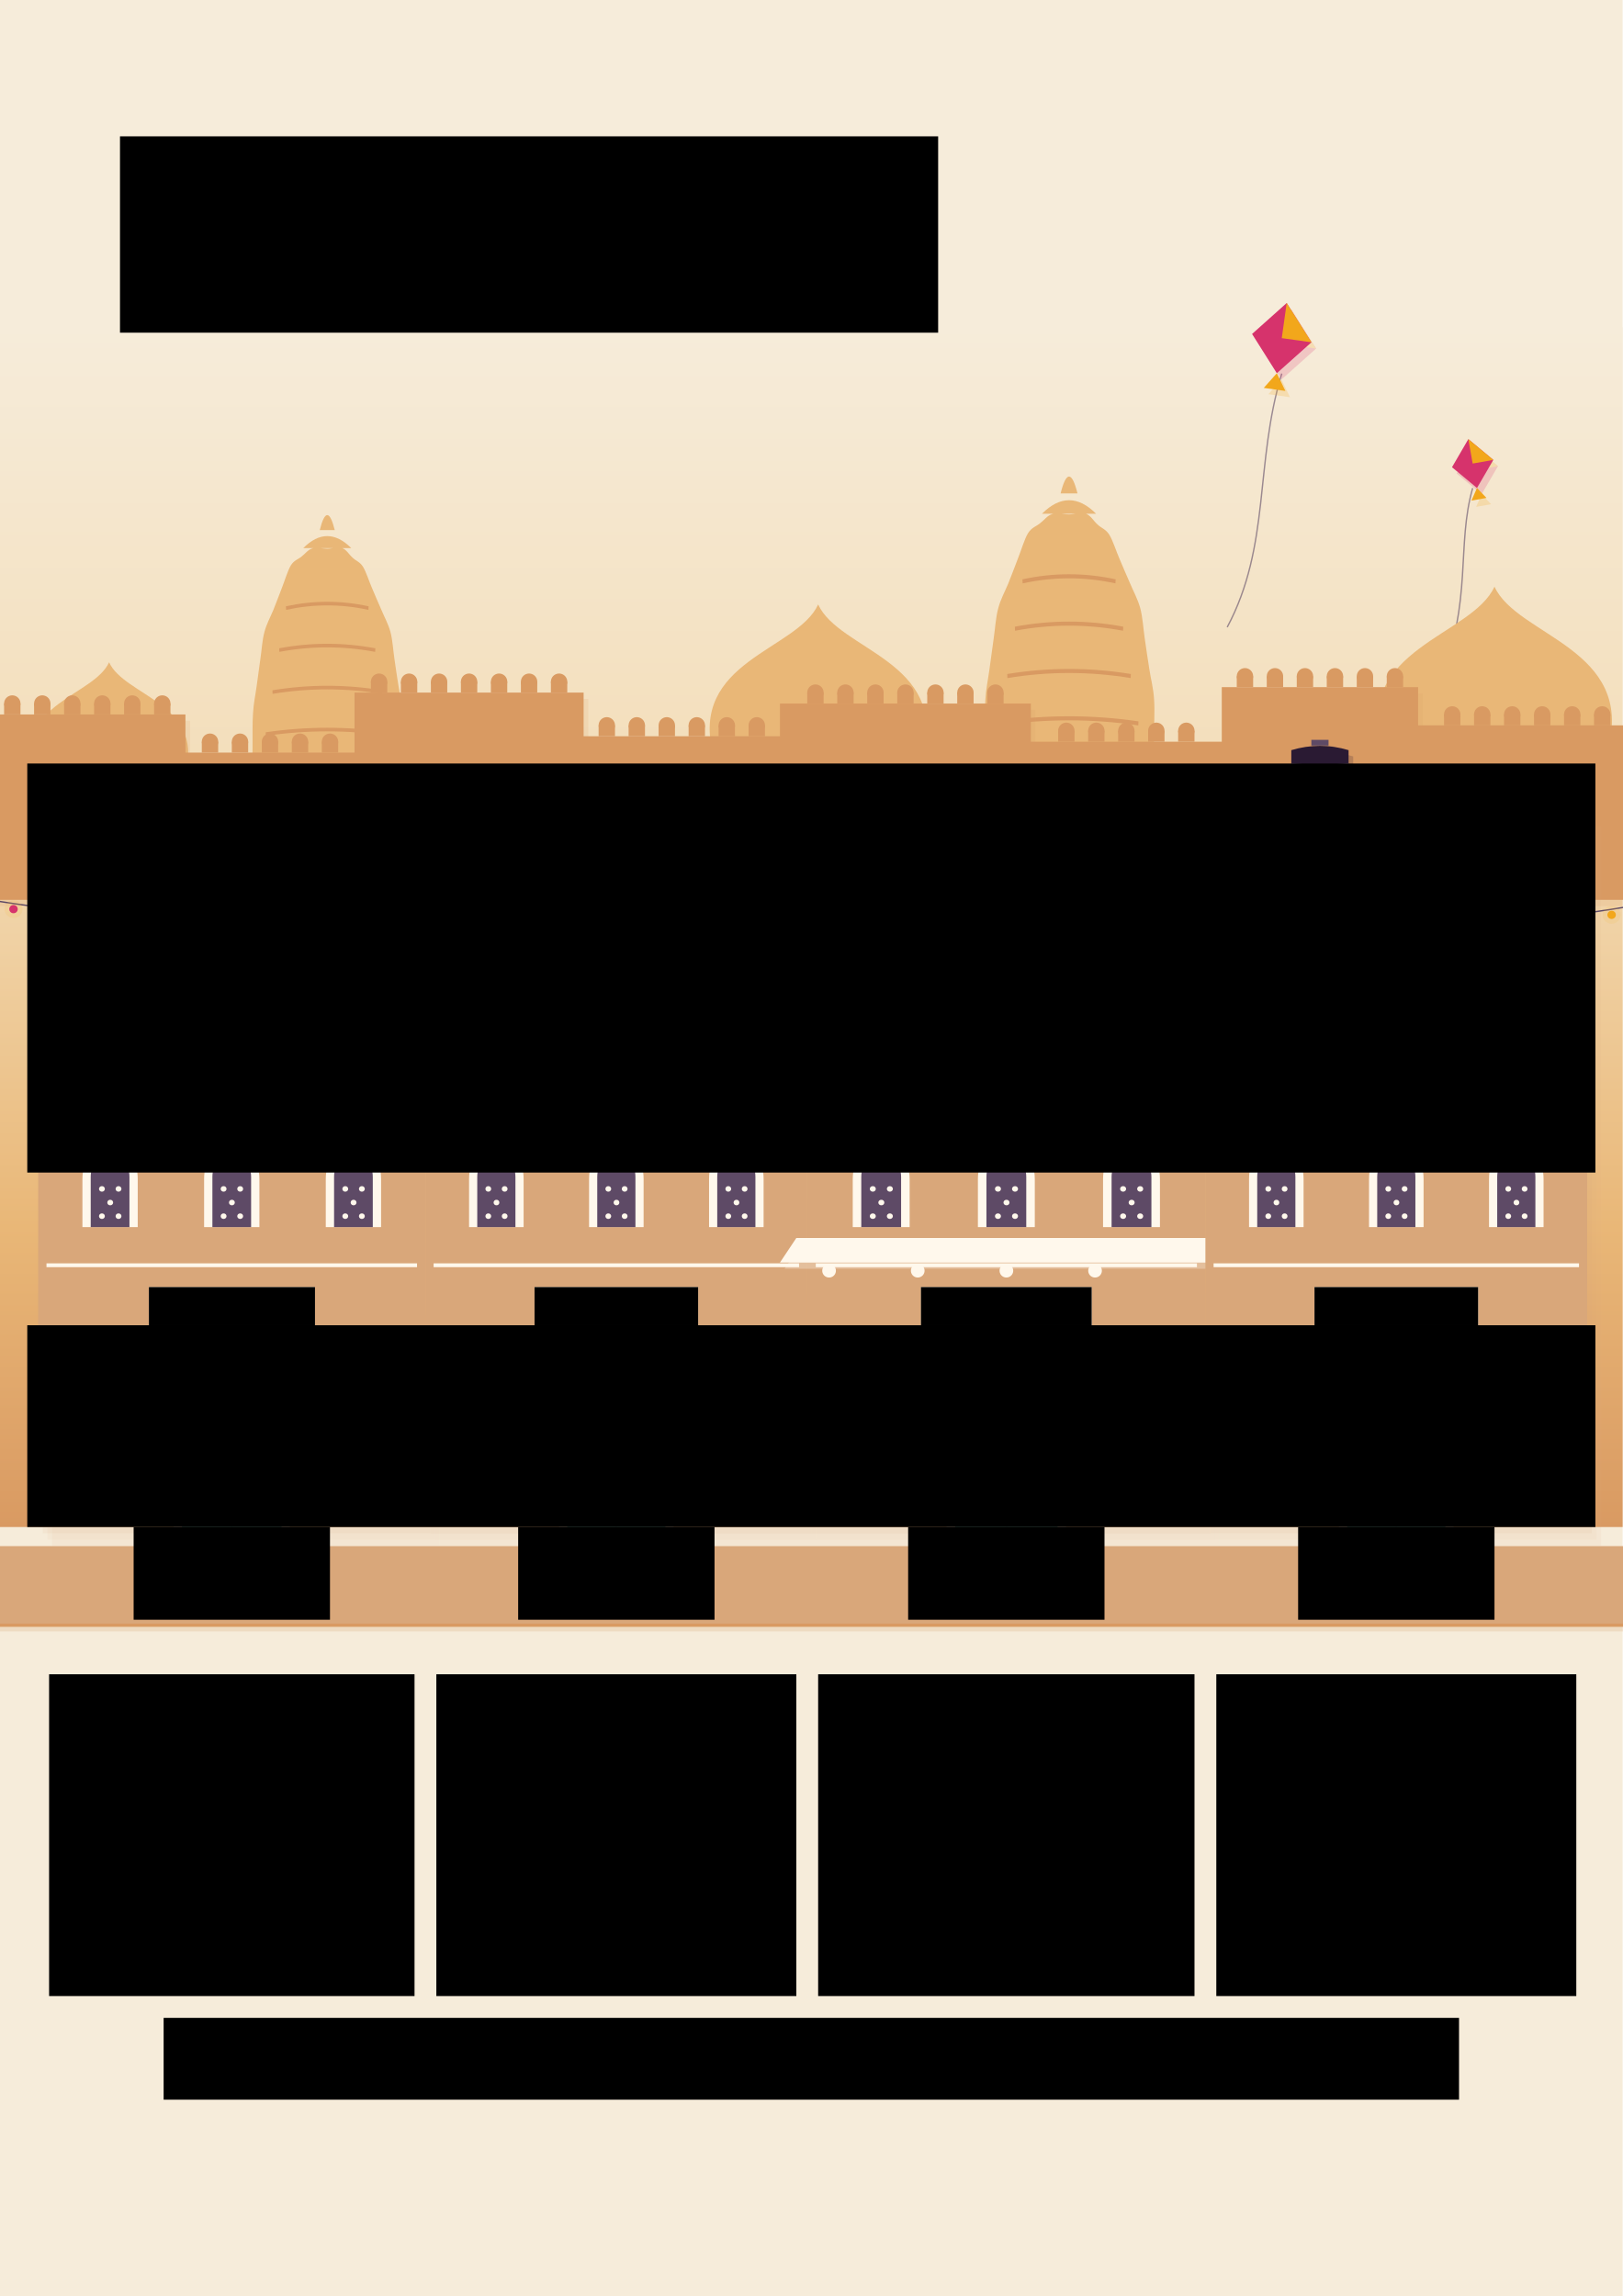
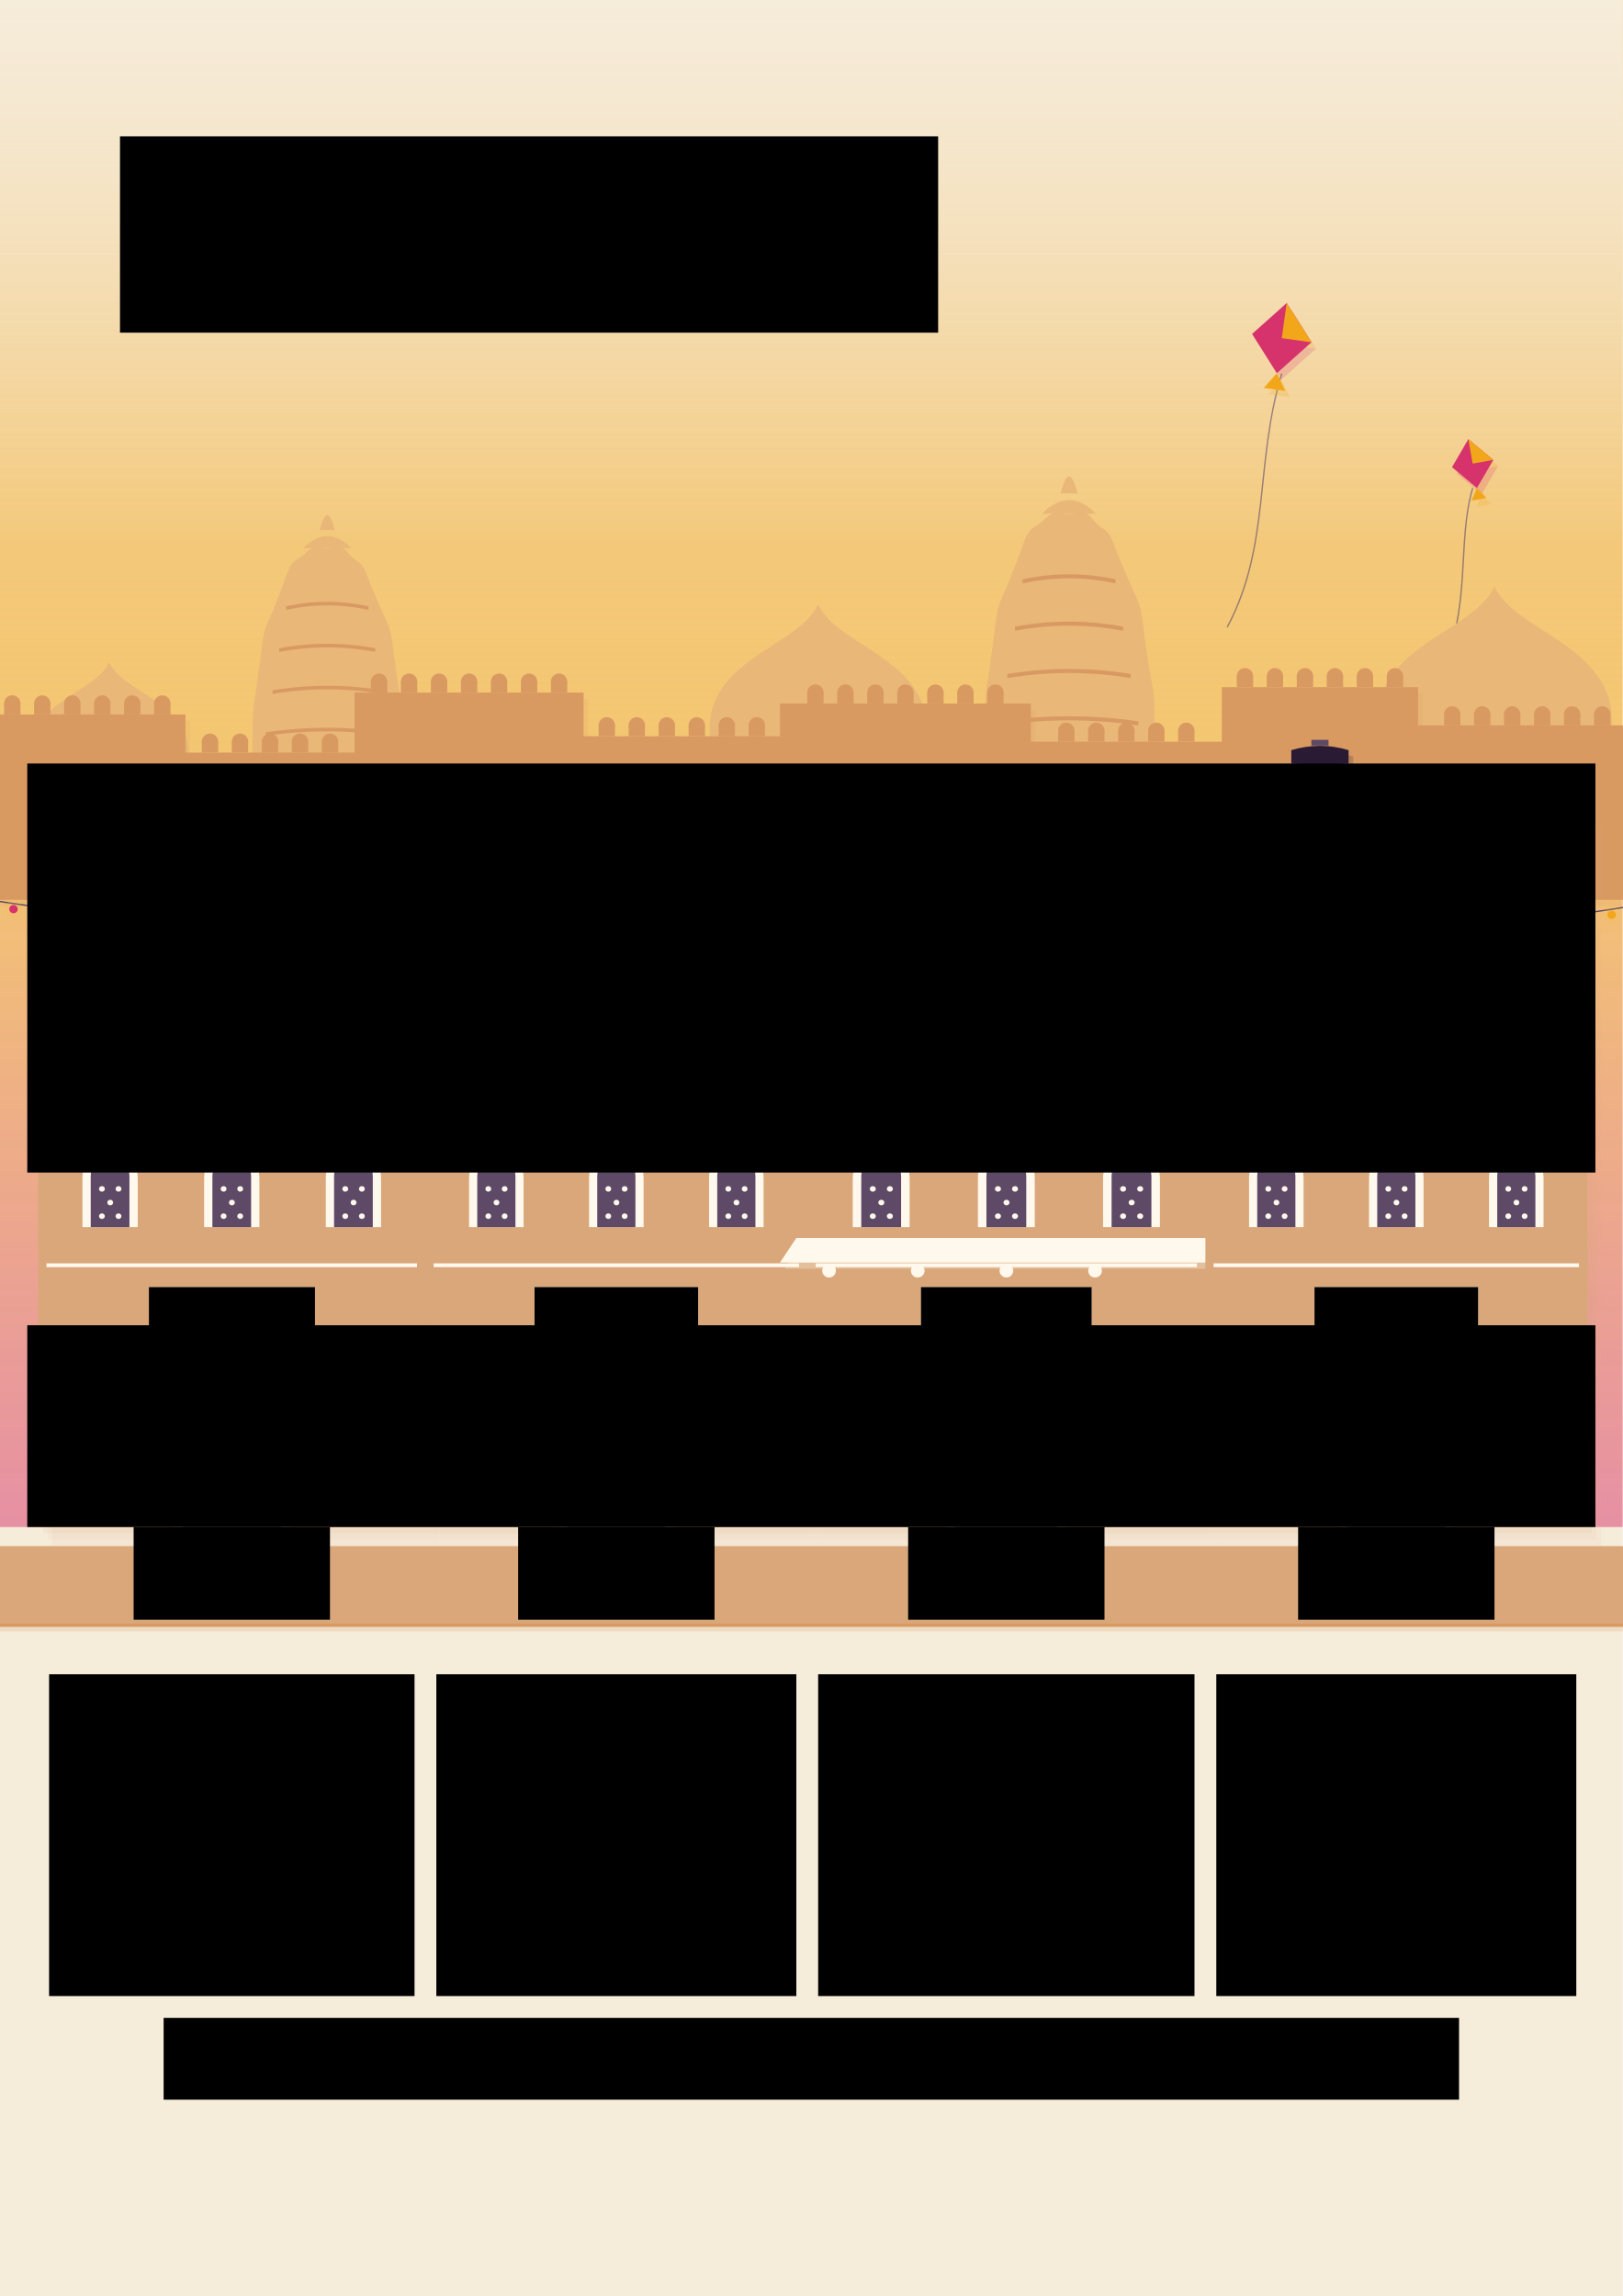
<svg xmlns="http://www.w3.org/2000/svg" viewBox="0 0 595 842" data-anchor="top-left">
  <defs>
-     <linearGradient id="haveli-lane-g0" gradientUnits="userSpaceOnUse" x1="0" y1="120" x2="0" y2="560">
+     <linearGradient id="haveli-lane-g0" gradientUnits="userSpaceOnUse" x1="0" y1="0" x2="0" y2="560">
+       <stop offset="0" stop-color="#f3ddb8" />
+       <stop offset="0.55" stop-color="#f2a71b" stop-opacity="0.55" />
+       <stop offset="1" stop-color="#d6336c" stop-opacity="0.5" />
+     </linearGradient>
+     <linearGradient id="haveli-lane-g1" gradientUnits="userSpaceOnUse" x1="0" y1="0" x2="0" y2="200">
      <stop offset="0" stop-color="#f6ecda" />
-       <stop offset="0.4" stop-color="#f3ddb8" />
-       <stop offset="0.75" stop-color="#e9b777" />
-       <stop offset="1" stop-color="#d99a62" />
+       <stop offset="1" stop-color="#f6ecda" stop-opacity="0" />
    </linearGradient>
    <g id="bird-inkSoft">
      <path d="M-10 -1Q-4.5 -5.5 0 0Q4.5 -5.5 10 -1Q4.5 -3 0 1.2Q-4.5 -3 -10 -1Z" fill="#5e4a66" />
    </g>
    <g id="kite">
      <path d="M0 -13L11 0L0 13L-11 0Z" fill="#d6336c" />
      <path d="M0 -13L11 0L0 0Z" fill="#f2a71b" />
      <path d="M0 13L4 19L-4 19Z" fill="#f2a71b" />
    </g>
    <g id="shikhara-dayHaze">
      <path d="M-50.1 0.1C-51.9 -1.9 -50.2 -7.8 -50.2 -11.7C-50.1 -15.6 -49.9 -19.5 -49.8 -23.3C-49.7 -27.2 -50 -31.5 -49.5 -34.9C-49.1 -38.4 -47.9 -40.9 -47.1 -43.9C-46.3 -46.9 -45.4 -50 -44.6 -53C-43.7 -56 -43.4 -59.2 -41.9 -62C-40.5 -64.7 -38 -66.9 -36 -69.3C-34 -71.8 -32.1 -74.3 -30.2 -76.8C-28.2 -79.3 -26.4 -82.5 -24.2 -84.3C-22 -86 -19.5 -86.2 -17.1 -87.2C-14.7 -88.1 -12.8 -89.5 -10 -89.9C-7.1 -90.4 -3.3 -89.8 0 -89.8C3.3 -89.8 7.2 -90.5 10 -90C12.8 -89.5 14.6 -87.8 16.9 -86.8C19.2 -85.7 21.6 -85.5 23.8 -83.8C26 -82 27.8 -79 29.9 -76.6C31.9 -74.2 34 -71.8 36.1 -69.4C38.1 -67 40.6 -64.8 42.1 -62.1C43.6 -59.3 43.9 -56 44.8 -53C45.7 -50 46.5 -47 47.5 -44C48.4 -41 49.9 -38.5 50.3 -35C50.8 -31.6 50.2 -27.2 50.2 -23.3C50.1 -19.4 49.9 -15.5 49.9 -11.7C49.8 -7.8 51.7 -2.1 49.9 -0.1C48 1.8 42.6 -0.1 38.9 -0.1C35.2 -0.1 31.5 -0.1 27.8 -0.2C24.1 -0.2 20.4 -0.3 16.7 -0.3C13 -0.3 9.3 -0.2 5.6 -0.1C1.9 0 -1.9 0.1 -5.6 0.2C-9.3 0.3 -13 0.3 -16.7 0.3C-20.4 0.2 -24.1 0.1 -27.8 0.1C-31.5 0.1 -35.2 0 -38.9 0C-42.6 0 -48.2 2 -50.1 0.1ZM-16 -90Q0 -98 16 -90ZM-5 -96Q0 -106 5 -96Z" fill="#e9b777" />
      <path d="M-45.5 -14Q0 -17 45.5 -14M-41 -28Q0 -31 41 -28M-36.5 -42Q0 -45 36.5 -42M-32 -56Q0 -59 32 -56M-27.5 -70Q0 -73 27.5 -70" fill="none" stroke="#d99a62" stroke-width="1.2" />
    </g>
    <g id="dome-dayHaze">
      <path d="M-42 0L-42 -30L-50 -30C-62 -75 -10 -80 0 -102C10 -80 62 -75 50 -30L42 -30L42 0Z" fill="#e9b777" />
    </g>
    <g id="rooftops">
      <path d="M-4 330L-4 262L68 262L68 276L130 276L130 254L214 254L214 270L286 270L286 258L378 258L378 272L448 272L448 252L520 252L520 266L600 266L599 330Z" fill="#d99a62" />
    </g>
    <g id="facade">
      <path d="M3 -150L137 -150M3 -96L137 -96" fill="none" stroke="#fff8ec" stroke-width="1.4" />
      <path d="M15 -164L15 -182.4C15 -190.5 19.4 -195 26 -196C32.6 -195 37 -190.5 37 -182.4L37 -164Z" fill="#fff8ec" />
      <path d="M18 -164L18 -183.1C18 -189 21.2 -192.3 26 -193C30.8 -192.3 34 -189 34 -183.1L34 -164Z" fill="#5e4a66" />
      <path d="M103 -164L103 -182.4C103 -190.5 107.4 -195 114 -196C120.6 -195 125 -190.5 125 -182.4L125 -164Z" fill="#fff8ec" />
      <path d="M106 -164L106 -183.1C106 -189 109.2 -192.3 114 -193C118.8 -192.3 122 -189 122 -183.1L122 -164Z" fill="#5e4a66" />
      <path d="M51 -178C54 -200 86 -200 89 -178Z" fill="#fff8ec" />
      <path d="M56 -152L56 -168.6C56 -179.1 61.6 -184.8 70 -186C78.4 -184.8 84 -179.1 84 -168.6L84 -152Z" fill="#2a1a33" opacity="0.55" />
      <path d="M50 -152L90 -152L86 -146L54 -146Z" fill="#fff8ec" />
      <path d="M57 -158L57 -152M62.5 -158L62.5 -152M68 -158L68 -152M73.5 -158L73.5 -152M79 -158L79 -152M84 -158L84 -152" fill="none" stroke="#fff8ec" stroke-width="1.2" />
      <path d="M55 -158L85 -158" fill="none" stroke="#fff8ec" stroke-width="1.2" />
      <path d="M16 -110L16 -127.6C16 -135 20 -139.1 26 -140C32 -139.1 36 -135 36 -127.6L36 -110Z" fill="#fff8ec" />
      <path d="M19 -110L19 -128.3C19 -133.5 21.8 -136.4 26 -137C30.2 -136.4 33 -133.5 33 -128.3L33 -110Z" fill="#5e4a66" />
      <path d="M23 -124L23.1 -124M29 -124L29.1 -124M26 -119L26.1 -119M23 -114L23.1 -114M29 -114L29.1 -114" fill="none" stroke="#fff8ec" stroke-width="2" stroke-linecap="round" />
      <path d="M12 -146L40 -146L42 -141Q37 -138 33 -141Q28 -138 24 -141Q19 -138 15 -141Q12 -139 10 -141Z" fill="#fff8ec" />
      <path d="M60 -110L60 -127.6C60 -135 64 -139.1 70 -140C76 -139.1 80 -135 80 -127.6L80 -110Z" fill="#fff8ec" />
      <path d="M63 -110L63 -128.3C63 -133.5 65.8 -136.4 70 -137C74.2 -136.4 77 -133.5 77 -128.3L77 -110Z" fill="#5e4a66" />
      <path d="M67 -124L67.1 -124M73 -124L73.1 -124M70 -119L70.1 -119M67 -114L67.1 -114M73 -114L73.1 -114" fill="none" stroke="#fff8ec" stroke-width="2" stroke-linecap="round" />
      <path d="M56 -146L84 -146L86 -141Q81 -138 77 -141Q72 -138 68 -141Q63 -138 59 -141Q56 -139 54 -141Z" fill="#fff8ec" />
      <path d="M104 -110L104 -127.6C104 -135 108 -139.1 114 -140C120 -139.1 124 -135 124 -127.6L124 -110Z" fill="#fff8ec" />
      <path d="M107 -110L107 -128.3C107 -133.5 109.8 -136.4 114 -137C118.2 -136.4 121 -133.5 121 -128.3L121 -110Z" fill="#5e4a66" />
      <path d="M111 -124L111.1 -124M117 -124L117.1 -124M114 -119L114.1 -119M111 -114L111.1 -114M117 -114L117.1 -114" fill="none" stroke="#fff8ec" stroke-width="2" stroke-linecap="round" />
      <path d="M100 -146L128 -146L130 -141Q125 -138 121 -141Q116 -138 112 -141Q107 -138 103 -141Q100 -139 98 -141Z" fill="#fff8ec" />
      <rect x="40" y="-88" width="60" height="14" fill="#fff8ec" />
      <path d="M49 0L49 -44C49 -59.6 57.4 -68.2 70 -70C82.6 -68.2 91 -59.6 91 -44L91 0Z" fill="#fff8ec" />
      <path d="M70 -50L70 0" fill="none" stroke="#2a1a33" stroke-width="0.6" opacity="0.4" />
      <path d="M60 -38L60.1 -38M60 -28L60.1 -28M60 -18L60.1 -18M80 -38L80.1 -38M80 -28L80.1 -28M80 -18L80.1 -18" fill="none" stroke="#f2b84b" stroke-width="2.4" stroke-linecap="round" />
    </g>
    <g id="door-leaf">
      <path d="M52 0L52 -44.7C52 -58.1 59.2 -65.4 70 -67C80.8 -65.4 88 -58.1 88 -44.7L88 0Z" fill="#0f7b7a" />
    </g>
    <g id="tank">
      <path d="M-50 0L-50 -90Q0 -105 50 -90L50 0Z" fill="#2a1a33" />
      <path d="M-50 -22Q0 -16 50 -22M-50 -44Q0 -38 50 -44M-50 -66Q0 -60 50 -66" fill="none" stroke="#5e4a66" stroke-width="3" />
      <rect x="-15" y="-108" width="30" height="10" fill="#5e4a66" />
    </g>
    <g id="lane-wall">
      <path d="M0 0C4.7 0 18.7 0.2 28 0.1C37.3 0.1 46.7 -0.2 56 -0.2C65.3 -0.2 74.7 0.2 84 0.2C93.3 0.2 102.7 -0.2 112 -0.3C121.3 -0.3 135.3 0 140 0L140 300L0 300Z" fill="#d9a77a" />
    </g>
    <g id="lane-eave">
      <path d="M292 454L446 454L452 463L286 463Z" fill="#fff8ec" />
    </g>
    <g id="street">
      <path d="M-10 567L605 567L605 596L-10 596Z" fill="#d9a77a" />
    </g>
  </defs>
  <g data-name="sky">
    <rect x="0" y="0" width="595" height="842" fill="#f6ecda" />
-     <rect x="0" y="120" width="595" height="440" fill="url(#haveli-lane-g0)" />
+     <rect x="0" y="0" width="595" height="560" fill="url(#haveli-lane-g0)" />
+     <rect x="0" y="0" width="595" height="200" fill="url(#haveli-lane-g1)" />
    <use href="#bird-inkSoft" transform="matrix(0.6 0 0 0.6 300 90)" />
    <use href="#bird-inkSoft" transform="matrix(0.45 0 0 0.45 318 80)" />
    <use href="#bird-inkSoft" transform="matrix(0.5 0 0 0.5 336 96)" />
    <path d="M470 137C460 170 466 200 450 230M540 179C534 200 540 220 528 250" fill="none" stroke="#5e4a66" stroke-width="0.5" opacity="0.6" />
-     <use href="#kite" transform="matrix(0.99 0.139 -0.139 0.99 471.7 126.3)" opacity="0.2" data-silhouette="#2a1a33" />
+     <use href="#kite" transform="matrix(0.99 0.139 -0.139 0.99 471.7 126.3)" opacity="0.2" fill="#2a1a33" />
    <use href="#kite" transform="matrix(0.99 0.139 -0.139 0.99 470 124)" />
-     <use href="#kite" transform="matrix(0.689 -0.122 0.122 0.689 541.7 172.3)" opacity="0.2" data-silhouette="#2a1a33" />
-     <use href="#kite" transform="matrix(0.689 -0.122 0.122 0.689 540 170)" data-silhouette="#0f7b7a" />
+     <use href="#kite" transform="matrix(0.689 -0.122 0.122 0.689 541.7 172.3)" opacity="0.2" fill="#2a1a33" />
+     <use href="#kite" transform="matrix(0.689 -0.122 0.122 0.689 540 170)" fill="#0f7b7a" />
  </g>
  <g data-name="town">
    <use href="#dome-dayHaze" transform="matrix(0.56 0 0 0.56 40 300)" />
    <use href="#shikhara-dayHaze" transform="matrix(0.55 0 0 1.1 120 300)" />
    <use href="#dome-dayHaze" transform="matrix(0.768 0 0 0.768 300 300)" />
    <use href="#shikhara-dayHaze" transform="matrix(0.62 0 0 1.24 392 300)" />
    <use href="#dome-dayHaze" transform="matrix(0.832 0 0 0.832 548 300)" />
    <rect x="-4" y="296" width="603" height="20" fill="#e9b777" />
-     <use href="#rooftops" transform="matrix(1 0 0 1 1.7 2.3)" opacity="0.15" data-silhouette="#2a1a33" />
+     <use href="#rooftops" transform="matrix(1 0 0 1 1.7 2.3)" opacity="0.15" fill="#2a1a33" />
    <use href="#rooftops" />
    <path d="M1.5 260L67.5 260" fill="none" stroke="#d99a62" stroke-width="4" stroke-dasharray="6 5" />
    <path d="M4.5 258L67.5 258" fill="none" stroke="#d99a62" stroke-width="6" stroke-dasharray="0.01 10.99" stroke-linecap="round" />
    <path d="M74 274L129 274" fill="none" stroke="#d99a62" stroke-width="4" stroke-dasharray="6 5" />
    <path d="M77 272L129 272" fill="none" stroke="#d99a62" stroke-width="6" stroke-dasharray="0.01 10.99" stroke-linecap="round" />
    <path d="M136 252L213 252" fill="none" stroke="#d99a62" stroke-width="4" stroke-dasharray="6 5" />
    <path d="M139 250L213 250" fill="none" stroke="#d99a62" stroke-width="6" stroke-dasharray="0.01 10.99" stroke-linecap="round" />
    <path d="M219.5 268L285.5 268" fill="none" stroke="#d99a62" stroke-width="4" stroke-dasharray="6 5" />
    <path d="M222.5 266L285.5 266" fill="none" stroke="#d99a62" stroke-width="6" stroke-dasharray="0.01 10.99" stroke-linecap="round" />
    <path d="M296 256L373 256" fill="none" stroke="#d99a62" stroke-width="4" stroke-dasharray="6 5" />
    <path d="M299 254L373 254" fill="none" stroke="#d99a62" stroke-width="6" stroke-dasharray="0.01 10.99" stroke-linecap="round" />
    <path d="M388 270L443 270" fill="none" stroke="#d99a62" stroke-width="4" stroke-dasharray="6 5" />
    <path d="M391 268L443 268" fill="none" stroke="#d99a62" stroke-width="6" stroke-dasharray="0.01 10.99" stroke-linecap="round" />
    <path d="M453.5 250L519.5 250" fill="none" stroke="#d99a62" stroke-width="4" stroke-dasharray="6 5" />
    <path d="M456.5 248L519.5 248" fill="none" stroke="#d99a62" stroke-width="6" stroke-dasharray="0.01 10.99" stroke-linecap="round" />
    <path d="M529.5 264L595.5 264" fill="none" stroke="#d99a62" stroke-width="4" stroke-dasharray="6 5" />
    <path d="M532.5 262L595.5 262" fill="none" stroke="#d99a62" stroke-width="6" stroke-dasharray="0.01 10.99" stroke-linecap="round" />
  </g>
  <g data-name="houses">
-     <use href="#lane-wall" transform="matrix(1.014 0 0 0.76 19.1 338.9)" opacity="0.08" data-silhouette="#2a1a33" />
-     <use href="#lane-wall" transform="matrix(1.014 0 0 0.76 17.4 336.6)" opacity="0.07" data-silhouette="#2a1a33" />
-     <use href="#lane-wall" transform="matrix(1.014 0 0 0.76 15.7 334.3)" opacity="0.1" data-silhouette="#2a1a33" />
-     <use href="#lane-wall" transform="matrix(1.014 0 0 0.76 14 332)" data-silhouette="#3b4a8c" />
+     <use href="#lane-wall" transform="matrix(1.014 0 0 0.76 19.1 338.9)" opacity="0.08" fill="#2a1a33" />
+     <use href="#lane-wall" transform="matrix(1.014 0 0 0.76 17.4 336.6)" opacity="0.07" fill="#2a1a33" />
+     <use href="#lane-wall" transform="matrix(1.014 0 0 0.76 15.7 334.3)" opacity="0.1" fill="#2a1a33" />
+     <use href="#lane-wall" transform="matrix(1.014 0 0 0.76 14 332)" fill="#3b4a8c" />
    <path d="M22.5 330L152.5 330" fill="none" stroke="#3b4a8c" stroke-width="6" stroke-dasharray="8 5" />
    <path d="M26.5 327L152.5 327" fill="none" stroke="#3b4a8c" stroke-width="8" stroke-dasharray="0.01 12.99" stroke-linecap="round" />
    <rect x="12" y="332" width="146" height="3" fill="#fff8ec" />
    <use href="#facade" transform="matrix(1.014 0 0 1 14 560)" />
-     <use href="#door-leaf" transform="matrix(1.014 0 0 1 14 560)" data-silhouette="#e8762b" />
-     <use href="#tank" transform="matrix(0.21 0 0 0.21 58.3 332.3)" opacity="0.2" data-silhouette="#2a1a33" />
+     <use href="#door-leaf" transform="matrix(1.014 0 0 1 14 560)" fill="#e8762b" />
+     <use href="#tank" transform="matrix(0.21 0 0 0.21 58.3 332.3)" opacity="0.2" fill="#2a1a33" />
    <use href="#tank" transform="matrix(0.21 0 0 0.21 56.6 330)" />
    <path d="M55 560L115 560L119 567L51 567Z" fill="#d9a77a" />
-     <use href="#lane-wall" transform="matrix(1 0 0 0.847 161.1 312.9)" opacity="0.08" data-silhouette="#2a1a33" />
-     <use href="#lane-wall" transform="matrix(1 0 0 0.847 159.4 310.6)" opacity="0.07" data-silhouette="#2a1a33" />
-     <use href="#lane-wall" transform="matrix(1 0 0 0.847 157.7 308.3)" opacity="0.1" data-silhouette="#2a1a33" />
-     <use href="#lane-wall" transform="matrix(1 0 0 0.847 156 306)" data-silhouette="#e8762b" />
+     <use href="#lane-wall" transform="matrix(1 0 0 0.847 161.1 312.9)" opacity="0.08" fill="#2a1a33" />
+     <use href="#lane-wall" transform="matrix(1 0 0 0.847 159.4 310.6)" opacity="0.07" fill="#2a1a33" />
+     <use href="#lane-wall" transform="matrix(1 0 0 0.847 157.7 308.3)" opacity="0.1" fill="#2a1a33" />
+     <use href="#lane-wall" transform="matrix(1 0 0 0.847 156 306)" fill="#e8762b" />
    <path d="M163.5 304L293.5 304" fill="none" stroke="#e8762b" stroke-width="6" stroke-dasharray="8 5" />
    <path d="M167.5 301L293.5 301" fill="none" stroke="#e8762b" stroke-width="8" stroke-dasharray="0.01 12.99" stroke-linecap="round" />
    <rect x="154" y="306" width="144" height="3" fill="#fff8ec" />
    <use href="#facade" transform="matrix(1 0 0 1 156 560)" />
-     <use href="#door-leaf" transform="matrix(1 0 0 1 156 560)" data-silhouette="#0f7b7a" />
+     <use href="#door-leaf" transform="matrix(1 0 0 1 156 560)" fill="#0f7b7a" />
    <path d="M196 560L256 560L260 567L192 567Z" fill="#d9a77a" />
-     <use href="#lane-wall" transform="matrix(1.043 0 0 0.787 301.1 330.9)" opacity="0.08" data-silhouette="#2a1a33" />
-     <use href="#lane-wall" transform="matrix(1.043 0 0 0.787 299.4 328.6)" opacity="0.07" data-silhouette="#2a1a33" />
-     <use href="#lane-wall" transform="matrix(1.043 0 0 0.787 297.7 326.3)" opacity="0.1" data-silhouette="#2a1a33" />
-     <use href="#lane-wall" transform="matrix(1.043 0 0 0.787 296 324)" data-silhouette="#0f7b7a" />
+     <use href="#lane-wall" transform="matrix(1.043 0 0 0.787 301.1 330.9)" opacity="0.08" fill="#2a1a33" />
+     <use href="#lane-wall" transform="matrix(1.043 0 0 0.787 299.4 328.6)" opacity="0.07" fill="#2a1a33" />
+     <use href="#lane-wall" transform="matrix(1.043 0 0 0.787 297.7 326.3)" opacity="0.1" fill="#2a1a33" />
+     <use href="#lane-wall" transform="matrix(1.043 0 0 0.787 296 324)" fill="#0f7b7a" />
    <path d="M306.5 322L436.5 322" fill="none" stroke="#0f7b7a" stroke-width="6" stroke-dasharray="8 5" />
    <path d="M310.5 319L436.5 319" fill="none" stroke="#0f7b7a" stroke-width="8" stroke-dasharray="0.01 12.99" stroke-linecap="round" />
    <rect x="294" y="324" width="150" height="3" fill="#fff8ec" />
    <use href="#facade" transform="matrix(1.043 0 0 1 296 560)" />
-     <use href="#door-leaf" transform="matrix(1.043 0 0 1 296 560)" data-silhouette="#f2a71b" />
-     <use href="#lane-eave" transform="matrix(1 0 0 1 1.7 2.3)" opacity="0.3" data-silhouette="#2a1a33" />
+     <use href="#door-leaf" transform="matrix(1.043 0 0 1 296 560)" fill="#f2a71b" />
+     <use href="#lane-eave" transform="matrix(1 0 0 1 1.7 2.3)" opacity="0.3" fill="#2a1a33" />
    <use href="#lane-eave" />
    <path d="M304 466L434 466" fill="none" stroke="#fff8ec" stroke-width="5" stroke-dasharray="0.01 32.5" stroke-linecap="round" />
    <path d="M339 560L399 560L403 567L335 567Z" fill="#d9a77a" />
-     <use href="#lane-wall" transform="matrix(1 0 0 0.88 447.1 302.9)" opacity="0.08" data-silhouette="#2a1a33" />
-     <use href="#lane-wall" transform="matrix(1 0 0 0.88 445.4 300.6)" opacity="0.07" data-silhouette="#2a1a33" />
-     <use href="#lane-wall" transform="matrix(1 0 0 0.88 443.7 298.3)" opacity="0.1" data-silhouette="#2a1a33" />
-     <use href="#lane-wall" transform="matrix(1 0 0 0.88 442 296)" data-silhouette="#d6336c" />
+     <use href="#lane-wall" transform="matrix(1 0 0 0.88 447.1 302.9)" opacity="0.08" fill="#2a1a33" />
+     <use href="#lane-wall" transform="matrix(1 0 0 0.88 445.4 300.6)" opacity="0.07" fill="#2a1a33" />
+     <use href="#lane-wall" transform="matrix(1 0 0 0.88 443.7 298.3)" opacity="0.1" fill="#2a1a33" />
+     <use href="#lane-wall" transform="matrix(1 0 0 0.88 442 296)" fill="#d6336c" />
    <path d="M449.5 294L579.5 294" fill="none" stroke="#d6336c" stroke-width="6" stroke-dasharray="8 5" />
    <path d="M453.5 291L579.5 291" fill="none" stroke="#d6336c" stroke-width="8" stroke-dasharray="0.01 12.99" stroke-linecap="round" />
    <rect x="440" y="296" width="144" height="3" fill="#fff8ec" />
    <use href="#facade" transform="matrix(1 0 0 1 442 560)" />
-     <use href="#door-leaf" transform="matrix(1 0 0 1 442 560)" data-silhouette="#3b4a8c" />
-     <use href="#tank" transform="matrix(0.21 0 0 0.21 485.7 296.3)" opacity="0.2" data-silhouette="#2a1a33" />
+     <use href="#door-leaf" transform="matrix(1 0 0 1 442 560)" fill="#3b4a8c" />
+     <use href="#tank" transform="matrix(0.21 0 0 0.21 485.7 296.3)" opacity="0.2" fill="#2a1a33" />
    <use href="#tank" transform="matrix(0.21 0 0 0.21 484 294)" />
    <path d="M482 560L542 560L546 567L478 567Z" fill="#d9a77a" />
    <path d="M100 330Q140 342 180 304" fill="none" stroke="#5e4a66" stroke-width="0.5" />
    <path d="M108 334L116 334L115.4 346L108.6 346Z" fill="#d6336c" />
    <path d="M124 336L132 336L131.4 348L124.6 348Z" fill="#f2a71b" />
    <path d="M142 332L150 332L149.4 344L142.6 344Z" fill="#fff8ec" />
    <path d="M158 322L166 322L165.4 334L158.6 334Z" fill="#0f7b7a" />
    <path d="M-4 330Q148 354 300 318" fill="none" stroke="#5e4a66" stroke-width="0.5" />
    <path d="M4.9 333.4L5 333.4M13.9 334.6L14 334.6M22.8 335.8L22.9 335.8M31.8 336.8L31.9 336.8M40.7 337.8L40.8 337.8M49.6 338.6L49.7 338.6M58.6 339.3L58.7 339.3M67.5 340L67.6 340M76.5 340.5L76.6 340.5M85.4 340.9L85.5 340.9M94.4 341.2L94.5 341.2M103.3 341.5L103.4 341.5M112.2 341.6L112.3 341.6M121.2 341.6L121.3 341.6M130.1 341.5L130.2 341.5M139.1 341.3L139.2 341.3M148 341L148.1 341M156.9 340.6L157 340.6M165.9 340.1L166 340.1M174.8 339.5L174.9 339.5M183.8 338.8L183.9 338.8M192.7 337.9L192.8 337.9M201.6 337L201.7 337M210.6 336L210.7 336M219.5 334.9L219.6 334.9M228.5 333.6L228.6 333.6M237.4 332.3L237.5 332.3M246.4 330.8L246.5 330.8M255.3 329.3L255.4 329.3M264.2 327.6L264.3 327.6M273.2 325.9L273.3 325.9M282.1 324L282.2 324M291.1 322.1L291.2 322.1" fill="none" stroke="#f2b84b" stroke-width="6.5" stroke-linecap="round" opacity="0.16" />
    <path d="M40.7 337.8L40.8 337.8M85.4 340.9L85.5 340.9M130.1 341.5L130.2 341.5M174.8 339.5L174.9 339.5M219.5 334.9L219.6 334.9M264.2 327.6L264.3 327.6" fill="none" stroke="#f2b84b" stroke-width="3" stroke-linecap="round" />
    <path d="M4.9 333.4L5 333.4M49.6 338.6L49.7 338.6M94.4 341.2L94.5 341.2M139.1 341.3L139.2 341.3M183.8 338.8L183.9 338.8M228.5 333.6L228.6 333.6M273.2 325.9L273.3 325.9" fill="none" stroke="#d6336c" stroke-width="3" stroke-linecap="round" />
    <path d="M13.9 334.6L14 334.6M58.6 339.3L58.7 339.3M103.3 341.5L103.4 341.5M148 341L148.1 341M192.7 337.9L192.8 337.9M237.4 332.3L237.5 332.3M282.1 324L282.2 324" fill="none" stroke="#f2a71b" stroke-width="3" stroke-linecap="round" />
    <path d="M22.8 335.8L22.9 335.8M67.5 340L67.6 340M112.2 341.6L112.3 341.6M156.9 340.6L157 340.6M201.6 337L201.7 337M246.4 330.8L246.5 330.8M291.1 322.1L291.2 322.1" fill="none" stroke="#0f7b7a" stroke-width="3" stroke-linecap="round" />
    <path d="M31.8 336.8L31.9 336.8M76.5 340.5L76.6 340.5M121.2 341.6L121.3 341.6M165.9 340.1L166 340.1M210.6 336L210.7 336M255.3 329.3L255.4 329.3" fill="none" stroke="#ffe7a6" stroke-width="3" stroke-linecap="round" />
    <path d="M290 318Q445 358 600 332" fill="none" stroke="#5e4a66" stroke-width="0.5" />
    <path d="M299.1 322.3L299.2 322.3M308.2 324.5L308.3 324.5M317.4 326.5L317.5 326.5M326.5 328.5L326.6 328.5M335.6 330.3L335.7 330.3M344.7 332.1L344.8 332.1M353.8 333.7L353.9 333.7M362.9 335.2L363 335.2M372.1 336.6L372.2 336.6M381.2 337.8L381.3 337.8M390.3 339L390.4 339M399.4 340L399.5 340M408.5 340.9L408.6 340.9M417.6 341.8L417.7 341.8M426.8 342.4L426.9 342.4M435.9 343L436 343M445 343.5L445.1 343.5M454.1 343.9L454.2 343.9M463.2 344.1L463.3 344.1M472.4 344.2L472.5 344.2M481.5 344.2L481.6 344.2M490.6 344.1L490.7 344.1M499.7 343.9L499.8 343.9M508.8 343.6L508.9 343.6M517.9 343.1L518 343.1M527.1 342.6L527.2 342.6M536.2 341.9L536.3 341.9M545.3 341.1L545.4 341.1M554.4 340.2L554.5 340.2M563.5 339.2L563.6 339.2M572.6 338.1L572.7 338.1M581.8 336.8L581.9 336.8M590.9 335.5L591 335.5" fill="none" stroke="#f2b84b" stroke-width="6.5" stroke-linecap="round" opacity="0.16" />
    <path d="M326.5 328.5L326.6 328.5M362.9 335.2L363 335.2M399.4 340L399.5 340M435.9 343L436 343M472.4 344.2L472.5 344.2M508.8 343.6L508.9 343.6M545.3 341.1L545.4 341.1M581.8 336.8L581.9 336.8" fill="none" stroke="#ffe7a6" stroke-width="3" stroke-linecap="round" />
    <path d="M299.1 322.3L299.2 322.3M335.6 330.3L335.7 330.3M372.1 336.6L372.2 336.6M408.5 340.9L408.6 340.9M445 343.5L445.1 343.5M481.5 344.2L481.6 344.2M517.9 343.1L518 343.1M554.4 340.2L554.5 340.2M590.9 335.5L591 335.5" fill="none" stroke="#f2a71b" stroke-width="3" stroke-linecap="round" />
    <path d="M308.2 324.5L308.3 324.5M344.7 332.1L344.8 332.1M381.2 337.8L381.3 337.8M417.6 341.8L417.7 341.8M454.1 343.9L454.2 343.9M490.6 344.1L490.7 344.1M527.1 342.6L527.2 342.6M563.5 339.2L563.6 339.2" fill="none" stroke="#d6336c" stroke-width="3" stroke-linecap="round" />
    <path d="M317.4 326.5L317.5 326.5M353.8 333.7L353.9 333.7M390.3 339L390.4 339M426.8 342.4L426.9 342.4M463.2 344.1L463.3 344.1M499.7 343.9L499.8 343.9M536.2 341.9L536.3 341.9M572.6 338.1L572.7 338.1" fill="none" stroke="#f2b84b" stroke-width="3" stroke-linecap="round" />
    <path d="M20 408Q300 426 580 404" fill="none" stroke="#5e4a66" stroke-width="0.5" />
    <path d="M29 410.6L29.1 410.6M38.1 411.1L38.2 411.1M47.1 411.6L47.2 411.6M56.1 412.2L56.2 412.2M65.2 412.6L65.3 412.6M74.2 413.1L74.3 413.1M83.2 413.6L83.3 413.6M92.3 414L92.4 414M101.3 414.4L101.4 414.4M110.3 414.8L110.4 414.8M119.4 415.1L119.5 415.1M128.4 415.5L128.5 415.5M137.4 415.8L137.5 415.8M146.5 416.1L146.6 416.1M155.5 416.4L155.6 416.4M164.5 416.6L164.6 416.6M173.5 416.9L173.6 416.9M182.6 417.1L182.7 417.1M191.6 417.3L191.7 417.3M200.6 417.5L200.7 417.5M209.7 417.6L209.8 417.6M218.7 417.7L218.8 417.7M227.7 417.9L227.8 417.9M236.8 417.9L236.9 417.9M245.8 418L245.9 418M254.8 418.1L254.9 418.1M263.9 418.1L264 418.1M272.9 418.1L273 418.1M281.9 418.1L282 418.1M291 418.1L291.1 418.1M300 418L300.1 418M309 417.9L309.1 417.9M318.1 417.8L318.2 417.8M327.1 417.7L327.2 417.7M336.1 417.6L336.2 417.6M345.2 417.4L345.3 417.4M354.2 417.2L354.3 417.2M363.2 417L363.3 417M372.3 416.8L372.4 416.8M381.3 416.6L381.4 416.6M390.3 416.3L390.4 416.3M399.4 416L399.5 416M408.4 415.7L408.5 415.7M417.4 415.4L417.5 415.4M426.5 415.1L426.6 415.1M435.5 414.7L435.6 414.7M444.5 414.3L444.6 414.3M453.5 413.9L453.6 413.9M462.6 413.5L462.7 413.5M471.6 413L471.7 413M480.6 412.5L480.7 412.5M489.7 412.1L489.8 412.1M498.7 411.5L498.8 411.5M507.7 411L507.8 411M516.8 410.5L516.9 410.5M525.8 409.9L525.9 409.9M534.8 409.3L534.9 409.3M543.9 408.7L544 408.7M552.9 408L553 408M561.9 407.4L562 407.4M571 406.7L571.1 406.7" fill="none" stroke="#f2b84b" stroke-width="6.5" stroke-linecap="round" opacity="0.16" />
    <path d="M56.1 412.2L56.2 412.2M92.3 414L92.4 414M128.4 415.5L128.5 415.5M164.5 416.6L164.6 416.6M200.6 417.5L200.7 417.5M236.8 417.9L236.9 417.9M272.9 418.1L273 418.1M309 417.9L309.1 417.9M345.2 417.4L345.3 417.4M381.3 416.6L381.4 416.6M417.4 415.4L417.5 415.4M453.5 413.9L453.6 413.9M489.7 412.1L489.8 412.1M525.8 409.9L525.9 409.9M561.9 407.4L562 407.4" fill="none" stroke="#f2b84b" stroke-width="3" stroke-linecap="round" />
    <path d="M29 410.6L29.1 410.6M65.2 412.6L65.3 412.6M101.3 414.4L101.4 414.4M137.4 415.8L137.5 415.8M173.5 416.9L173.6 416.9M209.7 417.6L209.8 417.6M245.8 418L245.9 418M281.9 418.1L282 418.1M318.1 417.8L318.2 417.8M354.2 417.2L354.3 417.2M390.3 416.3L390.4 416.3M426.5 415.1L426.6 415.1M462.6 413.5L462.7 413.5M498.7 411.5L498.8 411.5M534.8 409.3L534.9 409.3M571 406.7L571.1 406.7" fill="none" stroke="#0f7b7a" stroke-width="3" stroke-linecap="round" />
    <path d="M38.1 411.1L38.2 411.1M74.2 413.1L74.3 413.1M110.3 414.8L110.4 414.8M146.5 416.1L146.6 416.1M182.6 417.1L182.7 417.1M218.7 417.7L218.8 417.7M254.8 418.1L254.9 418.1M291 418.1L291.1 418.1M327.1 417.7L327.2 417.7M363.2 417L363.3 417M399.4 416L399.5 416M435.5 414.7L435.6 414.7M471.6 413L471.7 413M507.7 411L507.8 411M543.9 408.7L544 408.7" fill="none" stroke="#d6336c" stroke-width="3" stroke-linecap="round" />
    <path d="M47.1 411.6L47.2 411.6M83.2 413.6L83.3 413.6M119.4 415.1L119.5 415.1M155.5 416.4L155.6 416.4M191.6 417.3L191.7 417.3M227.7 417.9L227.8 417.9M263.9 418.1L264 418.1M300 418L300.1 418M336.1 417.6L336.2 417.6M372.3 416.8L372.4 416.8M408.4 415.7L408.5 415.7M444.5 414.3L444.6 414.3M480.6 412.5L480.7 412.5M516.8 410.5L516.9 410.5M552.9 408L553 408" fill="none" stroke="#ffe7a6" stroke-width="3" stroke-linecap="round" />
  </g>
  <g data-name="street">
-     <use href="#street" transform="matrix(1 0 0 1 1.7 2.3)" opacity="0.25" data-silhouette="#2a1a33" />
+     <use href="#street" transform="matrix(1 0 0 1 1.7 2.3)" opacity="0.25" fill="#2a1a33" />
    <use href="#street" />
    <path d="M-10 596L605 596" fill="none" stroke="#d99a62" stroke-width="1.2" />
  </g>
  <rect data-zone="text" data-name="title" x="44" y="50" width="300" height="72" />
  <rect data-zone="busy" data-name="roofs" x="10" y="280" width="575" height="150" />
  <rect data-zone="busy" data-name="doors" x="10" y="486" width="575" height="74" />
  <rect data-zone="text" data-name="footer" x="60" y="740" width="475" height="30" />
  <rect data-zone="text" data-name="plate-1" x="54.6" y="472" width="60.9" height="14" />
  <rect data-zone="text" data-name="house-1" x="18" y="614" width="134" height="118" />
  <rect data-zone="busy" data-name="doorstep-1" x="49" y="560" width="72" height="34" />
  <rect data-zone="text" data-name="plate-2" x="196" y="472" width="60" height="14" />
  <rect data-zone="text" data-name="house-2" x="160" y="614" width="132" height="118" />
  <rect data-zone="busy" data-name="doorstep-2" x="190" y="560" width="72" height="34" />
  <rect data-zone="text" data-name="plate-3" x="337.7" y="472" width="62.6" height="14" />
  <rect data-zone="text" data-name="house-3" x="300" y="614" width="138" height="118" />
  <rect data-zone="busy" data-name="doorstep-3" x="333" y="560" width="72" height="34" />
  <rect data-zone="text" data-name="plate-4" x="482" y="472" width="60" height="14" />
  <rect data-zone="text" data-name="house-4" x="446" y="614" width="132" height="118" />
  <rect data-zone="busy" data-name="doorstep-4" x="476" y="560" width="72" height="34" />
</svg>
